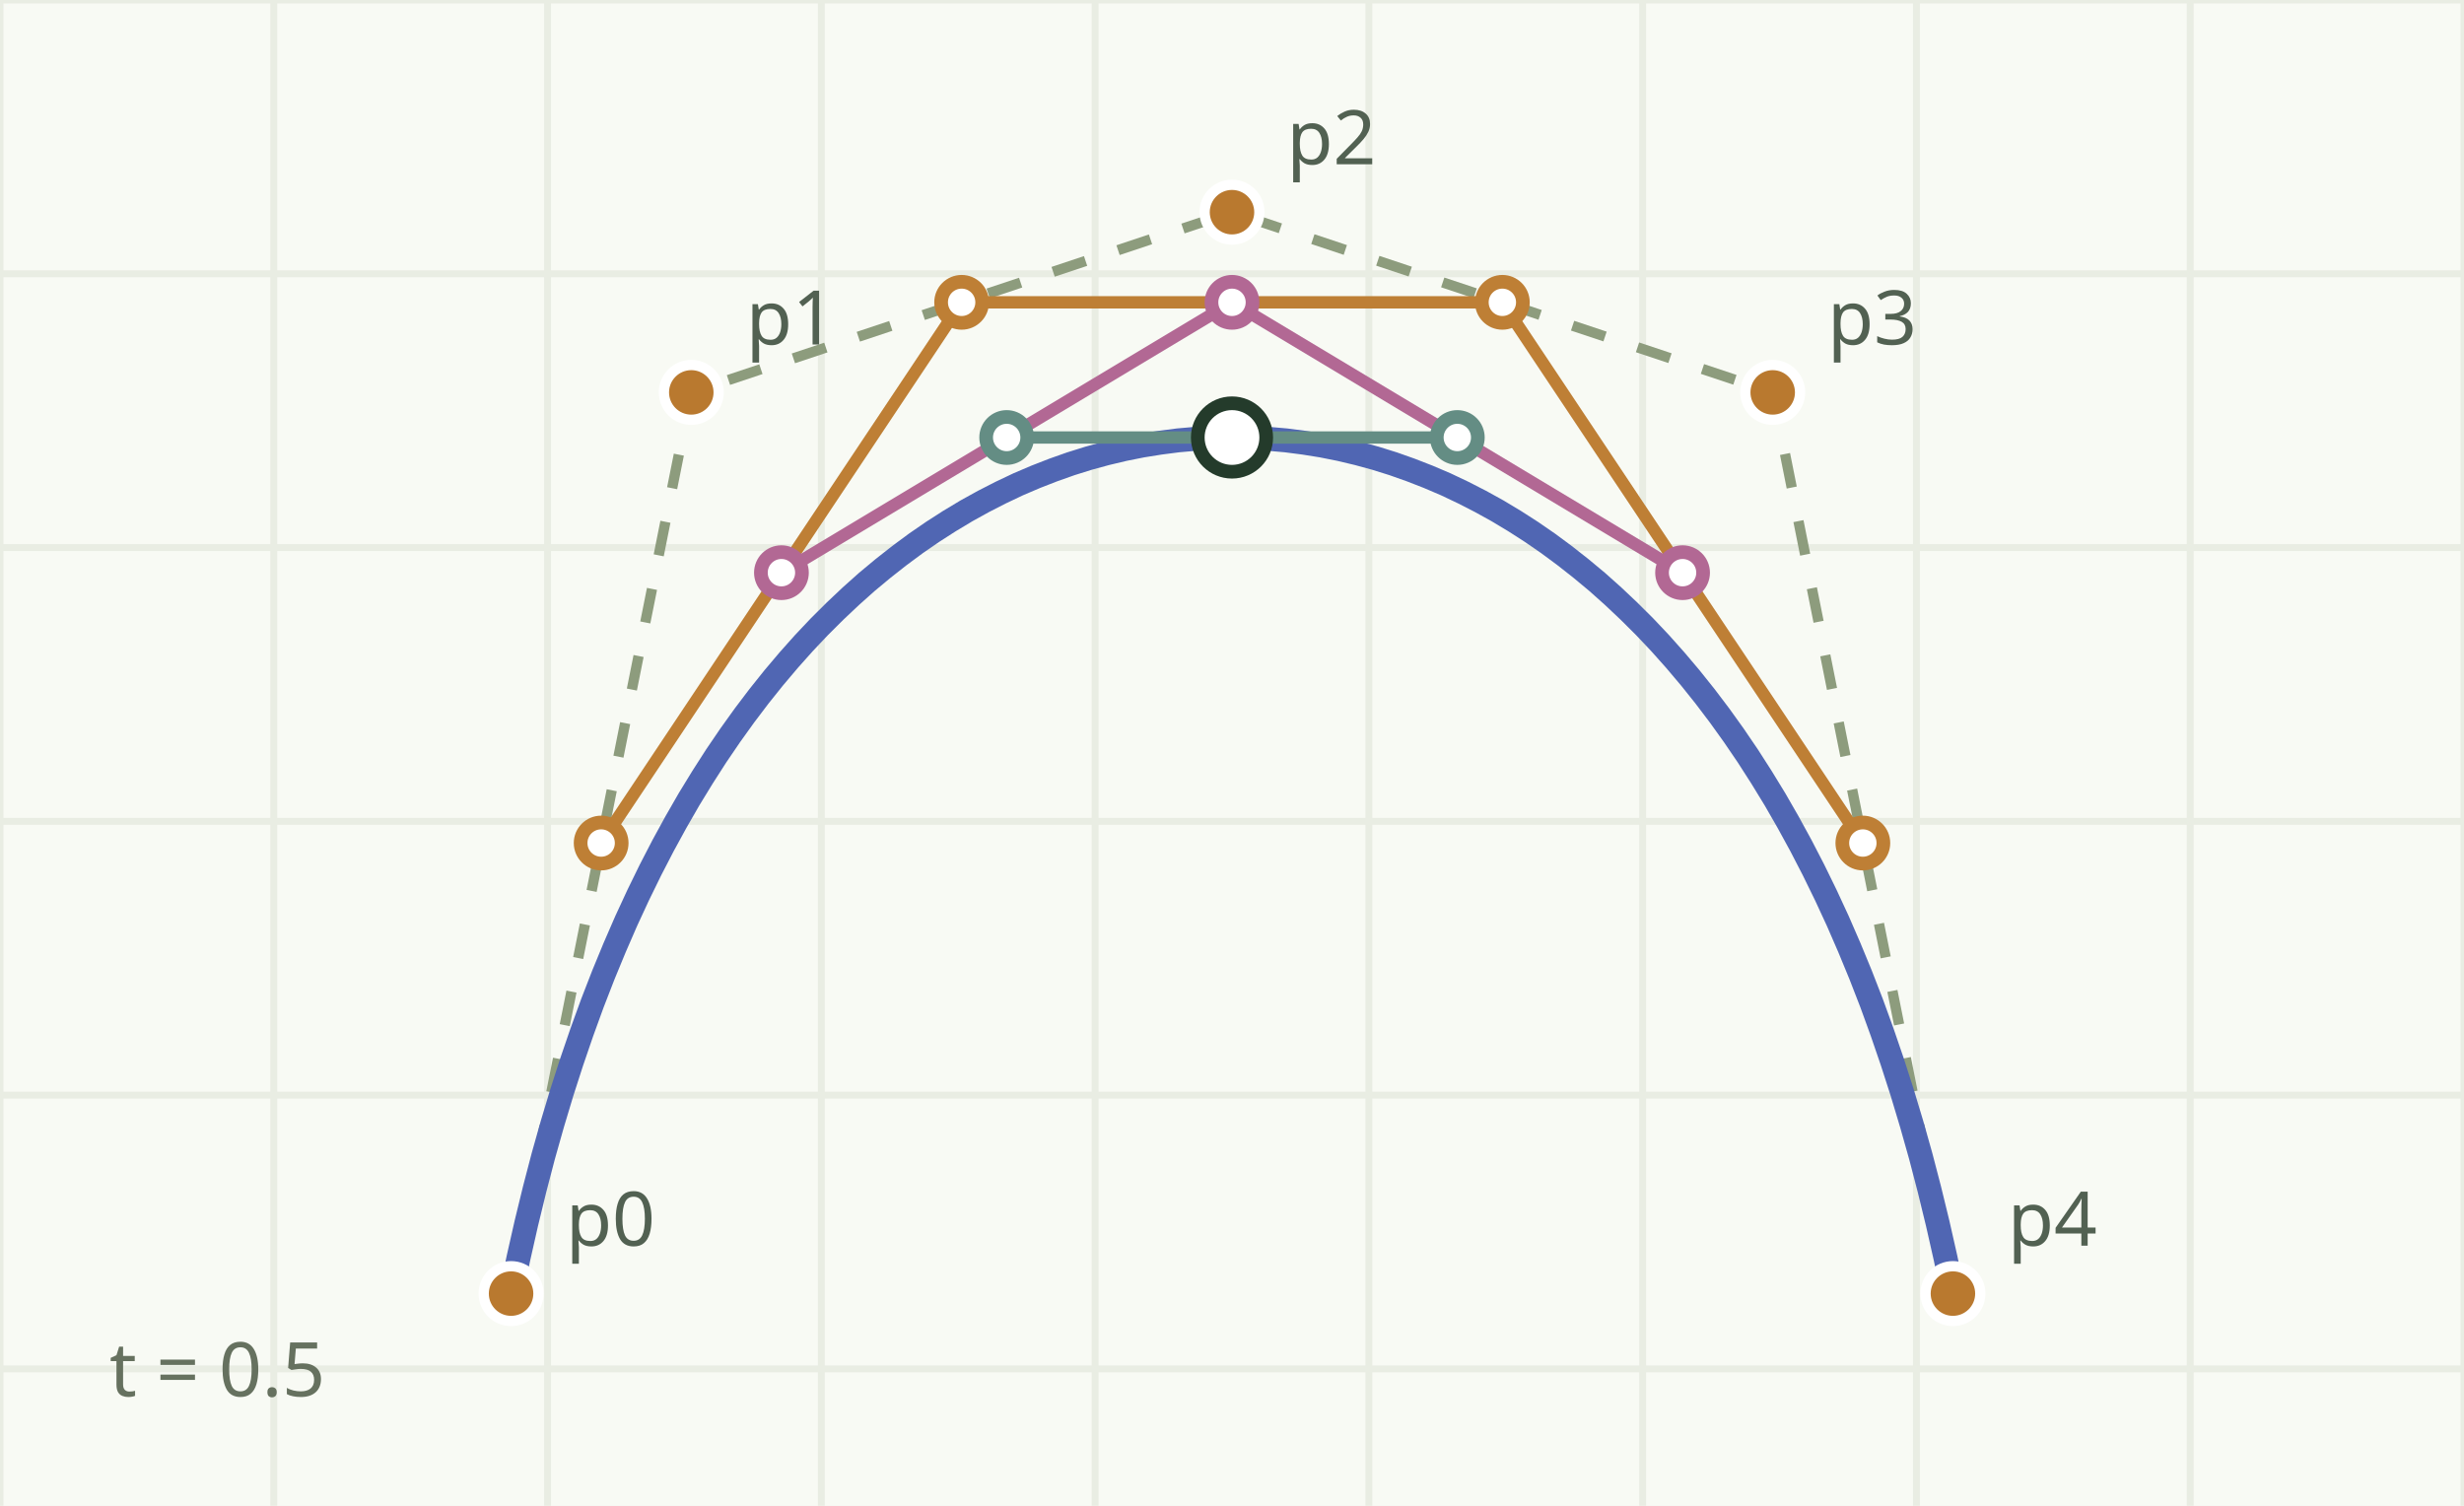
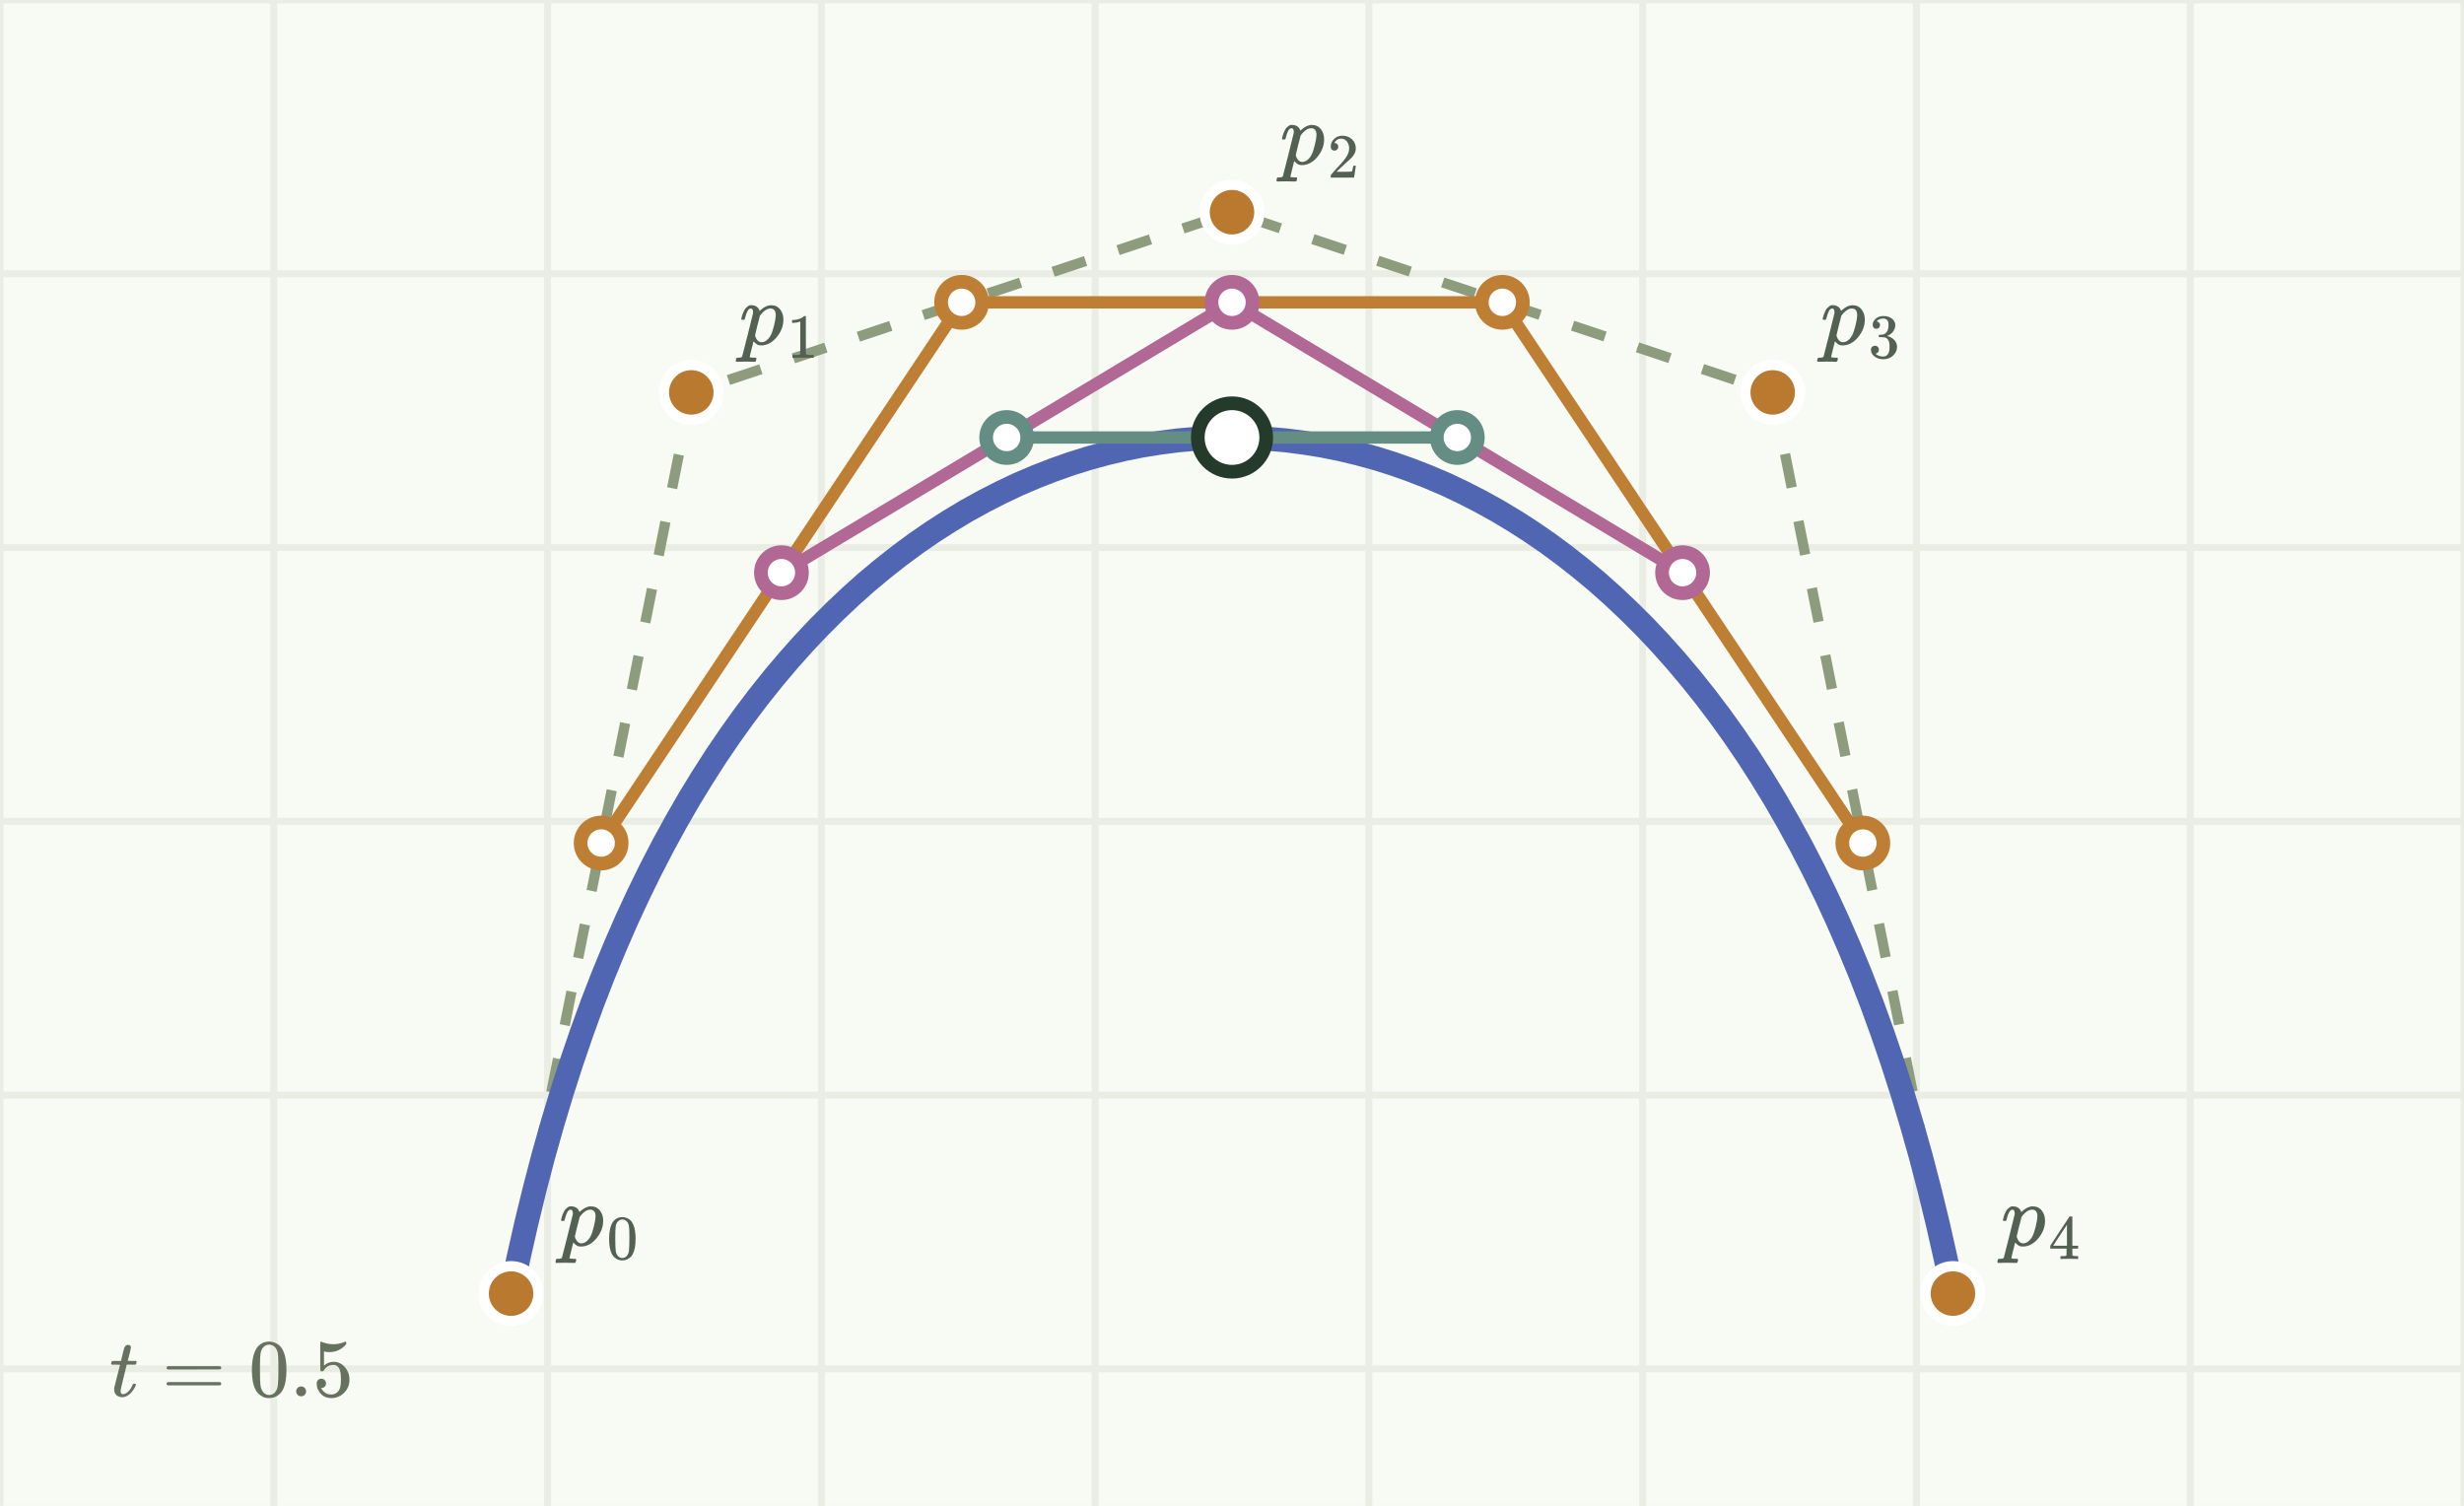
<svg xmlns="http://www.w3.org/2000/svg" viewBox="0 0 360 220" width="360" height="220">
  <rect width="360" height="220" fill="#f8faf4" />
  <path d="M0 0V220" stroke="#e9ede3" />
  <path d="M40 0V220" stroke="#e9ede3" />
  <path d="M80 0V220" stroke="#e9ede3" />
  <path d="M120 0V220" stroke="#e9ede3" />
  <path d="M160 0V220" stroke="#e9ede3" />
  <path d="M200 0V220" stroke="#e9ede3" />
  <path d="M240 0V220" stroke="#e9ede3" />
  <path d="M280 0V220" stroke="#e9ede3" />
  <path d="M320 0V220" stroke="#e9ede3" />
  <path d="M360 0V220" stroke="#e9ede3" />
  <path d="M0 0H360" stroke="#e9ede3" />
  <path d="M0 40H360" stroke="#e9ede3" />
  <path d="M0 80H360" stroke="#e9ede3" />
  <path d="M0 120H360" stroke="#e9ede3" />
  <path d="M0 160H360" stroke="#e9ede3" />
  <path d="M0 200H360" stroke="#e9ede3" />
  <path d="M74.67,189.00 L101.00,57.33 L180.00,31.00 L259.00,57.33 L285.33,189.00" fill="none" stroke="#8d9c7d" stroke-width="1.5" stroke-dasharray="5 5" />
  <path d="M74.67,189.00 L75.75,183.80 L76.90,178.72 L78.11,173.76 L79.37,168.93 L80.70,164.22 L82.08,159.63 L83.52,155.16 L85.01,150.81 L86.55,146.57 L88.15,142.45 L89.80,138.45 L91.49,134.56 L93.24,130.78 L95.03,127.12 L96.87,123.56 L98.75,120.12 L100.67,116.78 L102.64,113.56 L104.64,110.44 L106.69,107.43 L108.77,104.53 L110.89,101.73 L113.05,99.03 L115.24,96.44 L117.46,93.95 L119.71,91.57 L122.00,89.29 L124.31,87.11 L126.65,85.02 L129.02,83.05 L131.41,81.17 L133.83,79.38 L136.27,77.70 L138.73,76.12 L141.21,74.63 L143.71,73.25 L146.23,71.96 L148.76,70.76 L151.31,69.67 L153.88,68.67 L156.45,67.76 L159.04,66.95 L161.64,66.24 L164.25,65.62 L166.86,65.10 L169.48,64.68 L172.11,64.34 L174.74,64.11 L177.37,63.96 L180.00,63.92 L182.63,63.96 L185.26,64.11 L187.89,64.34 L190.52,64.68 L193.14,65.10 L195.75,65.62 L198.36,66.24 L200.96,66.95 L203.55,67.76 L206.12,68.67 L208.69,69.67 L211.24,70.76 L213.77,71.96 L216.29,73.25 L218.79,74.63 L221.27,76.12 L223.73,77.70 L226.17,79.38 L228.59,81.17 L230.98,83.05 L233.35,85.02 L235.69,87.11 L238.00,89.29 L240.29,91.57 L242.54,93.95 L244.76,96.44 L246.95,99.03 L249.11,101.73 L251.23,104.53 L253.31,107.43 L255.36,110.44 L257.36,113.56 L259.33,116.78 L261.25,120.12 L263.13,123.56 L264.97,127.12 L266.76,130.78 L268.51,134.56 L270.20,138.45 L271.85,142.45 L273.45,146.57 L274.99,150.81 L276.48,155.16 L277.92,159.63 L279.30,164.22 L280.63,168.93 L281.89,173.76 L283.10,178.72 L284.25,183.80 L285.33,189.00" fill="none" stroke="#5066b3" stroke-width="3.5" stroke-linecap="round" />
  <path d="M87.83,123.17 L140.50,44.17 L219.50,44.17 L272.17,123.17" fill="none" stroke="#be7f35" stroke-width="1.8" />
  <circle cx="87.83" cy="123.17" r="3" fill="white" stroke="#be7f35" stroke-width="2" />
  <circle cx="140.50" cy="44.17" r="3" fill="white" stroke="#be7f35" stroke-width="2" />
  <circle cx="219.50" cy="44.17" r="3" fill="white" stroke="#be7f35" stroke-width="2" />
  <circle cx="272.17" cy="123.17" r="3" fill="white" stroke="#be7f35" stroke-width="2" />
  <path d="M114.17,83.67 L180.00,44.17 L245.83,83.67" fill="none" stroke="#b26894" stroke-width="1.8" />
  <circle cx="114.17" cy="83.67" r="3" fill="white" stroke="#b26894" stroke-width="2" />
  <circle cx="180.00" cy="44.17" r="3" fill="white" stroke="#b26894" stroke-width="2" />
  <circle cx="245.83" cy="83.67" r="3" fill="white" stroke="#b26894" stroke-width="2" />
  <path d="M147.08,63.92 L212.92,63.92" fill="none" stroke="#648d84" stroke-width="1.8" />
  <circle cx="147.08" cy="63.92" r="3" fill="white" stroke="#648d84" stroke-width="2" />
  <circle cx="212.92" cy="63.92" r="3" fill="white" stroke="#648d84" stroke-width="2" />
  <path d="M180.00,63.92" fill="none" stroke="#243b2b" stroke-width="1.8" />
  <circle cx="180.00" cy="63.92" r="5" fill="white" stroke="#243b2b" stroke-width="2" />
  <circle cx="74.67" cy="189.00" r="4" fill="#b9792f" stroke="white" stroke-width="1.5" />
-   <text x="82.67" y="182.00" font-family="system-ui,sans-serif" font-size="11" fill="#526152">p0</text>
+   <svg x="81.67" y="176.25" width="12.21" height="8.27" viewBox="0 -442 939.6 636" color="#526152" overflow="visible">
+     <g stroke="currentColor" fill="currentColor" stroke-width="0" transform="scale(1,-1)">
+       <g>
+         <g>
+           <g>
+             <path d="M23 287Q24 290 25 295T30 317T40 348T55 381T75 411T101 433T134 442Q209 442 230 378L240 387Q302 442 358 442Q423 442 460 395T497 281Q497 173 421 82T249 -10Q227 -10 210 -4Q199 1 187 11T168 28L161 36Q160 35 139 -51T118 -138Q118 -144 126 -145T163 -148H188Q194 -155 194 -157T191 -175Q188 -187 185 -190T172 -194Q170 -194 161 -194T127 -193T65 -192Q-5 -192 -24 -194H-32Q-39 -187 -39 -183Q-37 -156 -26 -148H-6Q28 -147 33 -136Q36 -130 94 103T155 350Q156 355 156 364Q156 405 131 405Q109 405 94 377T71 316T59 280Q57 278 43 278H29Q23 284 23 287ZM178 102Q200 26 252 26Q282 26 310 49T356 107Q374 141 392 215T411 325V331Q411 405 350 405Q339 405 328 402T306 393T286 380T269 365T254 350T243 336T235 326L232 322Q232 321 229 308T218 264T204 212Q178 106 178 102Z" />
+           </g>
+           <g transform="translate(536,-150) scale(0.707)">
+             <g>
+               <path d="M96 585Q152 666 249 666Q297 666 345 640T423 548Q460 465 460 320Q460 165 417 83Q397 41 362 16T301 -15T250 -22Q224 -22 198 -16T137 16T82 83Q39 165 39 320Q39 494 96 585ZM321 597Q291 629 250 629Q208 629 178 597Q153 571 145 525T137 333Q137 175 145 125T181 46Q209 16 250 16Q290 16 318 46Q347 76 354 130T362 333Q362 478 354 524T321 597Z" />
+             </g>
+           </g>
+         </g>
+       </g>
+     </g>
+   </svg>
  <circle cx="101.00" cy="57.33" r="4" fill="#b9792f" stroke="white" stroke-width="1.5" />
-   <text x="109.00" y="50.33" font-family="system-ui,sans-serif" font-size="11" fill="#526152">p1</text>
+   <svg x="108.00" y="44.59" width="12.21" height="8.27" viewBox="0 -442 939.6 636" color="#526152" overflow="visible">
+     <g stroke="currentColor" fill="currentColor" stroke-width="0" transform="scale(1,-1)">
+       <g>
+         <g>
+           <g>
+             <path d="M23 287Q24 290 25 295T30 317T40 348T55 381T75 411T101 433T134 442Q209 442 230 378L240 387Q302 442 358 442Q423 442 460 395T497 281Q497 173 421 82T249 -10Q227 -10 210 -4Q199 1 187 11T168 28L161 36Q160 35 139 -51T118 -138Q118 -144 126 -145T163 -148H188Q194 -155 194 -157T191 -175Q188 -187 185 -190T172 -194Q170 -194 161 -194T127 -193T65 -192Q-5 -192 -24 -194H-32Q-39 -187 -39 -183Q-37 -156 -26 -148H-6Q28 -147 33 -136Q36 -130 94 103T155 350Q156 355 156 364Q156 405 131 405Q109 405 94 377T71 316T59 280Q57 278 43 278H29Q23 284 23 287ZM178 102Q200 26 252 26Q282 26 310 49T356 107Q374 141 392 215T411 325V331Q411 405 350 405Q339 405 328 402T306 393T286 380T269 365T254 350T243 336T235 326L232 322Q232 321 229 308T218 264T204 212Q178 106 178 102Z" />
+           </g>
+           <g transform="translate(536,-150) scale(0.707)">
+             <g>
+               <path d="M213 578L200 573Q186 568 160 563T102 556H83V602H102Q149 604 189 617T245 641T273 663Q275 666 285 666Q294 666 302 660V361L303 61Q310 54 315 52T339 48T401 46H427V0H416Q395 3 257 3Q121 3 100 0H88V46H114Q136 46 152 46T177 47T193 50T201 52T207 57T213 61V578Z" />
+             </g>
+           </g>
+         </g>
+       </g>
+     </g>
+   </svg>
  <circle cx="180.00" cy="31.00" r="4" fill="#b9792f" stroke="white" stroke-width="1.5" />
-   <text x="188.00" y="24.00" font-family="system-ui,sans-serif" font-size="11" fill="#526152">p2</text>
+   <svg x="187.00" y="18.25" width="12.21" height="8.27" viewBox="0 -442 939.6 636" color="#526152" overflow="visible">
+     <g stroke="currentColor" fill="currentColor" stroke-width="0" transform="scale(1,-1)">
+       <g>
+         <g>
+           <g>
+             <path d="M23 287Q24 290 25 295T30 317T40 348T55 381T75 411T101 433T134 442Q209 442 230 378L240 387Q302 442 358 442Q423 442 460 395T497 281Q497 173 421 82T249 -10Q227 -10 210 -4Q199 1 187 11T168 28L161 36Q160 35 139 -51T118 -138Q118 -144 126 -145T163 -148H188Q194 -155 194 -157T191 -175Q188 -187 185 -190T172 -194Q170 -194 161 -194T127 -193T65 -192Q-5 -192 -24 -194H-32Q-39 -187 -39 -183Q-37 -156 -26 -148H-6Q28 -147 33 -136Q36 -130 94 103T155 350Q156 355 156 364Q156 405 131 405Q109 405 94 377T71 316T59 280Q57 278 43 278H29Q23 284 23 287ZM178 102Q200 26 252 26Q282 26 310 49T356 107Q374 141 392 215T411 325V331Q411 405 350 405Q339 405 328 402T306 393T286 380T269 365T254 350T243 336T235 326L232 322Q232 321 229 308T218 264T204 212Q178 106 178 102Z" />
+           </g>
+           <g transform="translate(536,-150) scale(0.707)">
+             <g>
+               <path d="M109 429Q82 429 66 447T50 491Q50 562 103 614T235 666Q326 666 387 610T449 465Q449 422 429 383T381 315T301 241Q265 210 201 149L142 93L218 92Q375 92 385 97Q392 99 409 186V189H449V186Q448 183 436 95T421 3V0H50V19V31Q50 38 56 46T86 81Q115 113 136 137Q145 147 170 174T204 211T233 244T261 278T284 308T305 340T320 369T333 401T340 431T343 464Q343 527 309 573T212 619Q179 619 154 602T119 569T109 550Q109 549 114 549Q132 549 151 535T170 489Q170 464 154 447T109 429Z" />
+             </g>
+           </g>
+         </g>
+       </g>
+     </g>
+   </svg>
  <circle cx="259.00" cy="57.33" r="4" fill="#b9792f" stroke="white" stroke-width="1.5" />
-   <text x="267.00" y="50.33" font-family="system-ui,sans-serif" font-size="11" fill="#526152">p3</text>
+   <svg x="266.00" y="44.59" width="12.21" height="8.27" viewBox="0 -442 939.6 636" color="#526152" overflow="visible">
+     <g stroke="currentColor" fill="currentColor" stroke-width="0" transform="scale(1,-1)">
+       <g>
+         <g>
+           <g>
+             <path d="M23 287Q24 290 25 295T30 317T40 348T55 381T75 411T101 433T134 442Q209 442 230 378L240 387Q302 442 358 442Q423 442 460 395T497 281Q497 173 421 82T249 -10Q227 -10 210 -4Q199 1 187 11T168 28L161 36Q160 35 139 -51T118 -138Q118 -144 126 -145T163 -148H188Q194 -155 194 -157T191 -175Q188 -187 185 -190T172 -194Q170 -194 161 -194T127 -193T65 -192Q-5 -192 -24 -194H-32Q-39 -187 -39 -183Q-37 -156 -26 -148H-6Q28 -147 33 -136Q36 -130 94 103T155 350Q156 355 156 364Q156 405 131 405Q109 405 94 377T71 316T59 280Q57 278 43 278H29Q23 284 23 287ZM178 102Q200 26 252 26Q282 26 310 49T356 107Q374 141 392 215T411 325V331Q411 405 350 405Q339 405 328 402T306 393T286 380T269 365T254 350T243 336T235 326L232 322Q232 321 229 308T218 264T204 212Q178 106 178 102Z" />
+           </g>
+           <g transform="translate(536,-150) scale(0.707)">
+             <g>
+               <path d="M127 463Q100 463 85 480T69 524Q69 579 117 622T233 665Q268 665 277 664Q351 652 390 611T430 522Q430 470 396 421T302 350L299 348Q299 347 308 345T337 336T375 315Q457 262 457 175Q457 96 395 37T238 -22Q158 -22 100 21T42 130Q42 158 60 175T105 193Q133 193 151 175T169 130Q169 119 166 110T159 94T148 82T136 74T126 70T118 67L114 66Q165 21 238 21Q293 21 321 74Q338 107 338 175V195Q338 290 274 322Q259 328 213 329L171 330L168 332Q166 335 166 348Q166 366 174 366Q202 366 232 371Q266 376 294 413T322 525V533Q322 590 287 612Q265 626 240 626Q208 626 181 615T143 592T132 580H135Q138 579 143 578T153 573T165 566T175 555T183 540T186 520Q186 498 172 481T127 463Z" />
+             </g>
+           </g>
+         </g>
+       </g>
+     </g>
+   </svg>
  <circle cx="285.33" cy="189.00" r="4" fill="#b9792f" stroke="white" stroke-width="1.5" />
-   <text x="293.33" y="182.00" font-family="system-ui,sans-serif" font-size="11" fill="#526152">p4</text>
-   <text x="16" y="204" font-family="system-ui,sans-serif" font-size="11" fill="#66715f">t = 0.5</text>
+   <svg x="292.33" y="176.25" width="12.21" height="8.27" viewBox="0 -442 939.6 636" color="#526152" overflow="visible">
+     <g stroke="currentColor" fill="currentColor" stroke-width="0" transform="scale(1,-1)">
+       <g>
+         <g>
+           <g>
+             <path d="M23 287Q24 290 25 295T30 317T40 348T55 381T75 411T101 433T134 442Q209 442 230 378L240 387Q302 442 358 442Q423 442 460 395T497 281Q497 173 421 82T249 -10Q227 -10 210 -4Q199 1 187 11T168 28L161 36Q160 35 139 -51T118 -138Q118 -144 126 -145T163 -148H188Q194 -155 194 -157T191 -175Q188 -187 185 -190T172 -194Q170 -194 161 -194T127 -193T65 -192Q-5 -192 -24 -194H-32Q-39 -187 -39 -183Q-37 -156 -26 -148H-6Q28 -147 33 -136Q36 -130 94 103T155 350Q156 355 156 364Q156 405 131 405Q109 405 94 377T71 316T59 280Q57 278 43 278H29Q23 284 23 287ZM178 102Q200 26 252 26Q282 26 310 49T356 107Q374 141 392 215T411 325V331Q411 405 350 405Q339 405 328 402T306 393T286 380T269 365T254 350T243 336T235 326L232 322Q232 321 229 308T218 264T204 212Q178 106 178 102Z" />
+           </g>
+           <g transform="translate(536,-150) scale(0.707)">
+             <g>
+               <path d="M462 0Q444 3 333 3Q217 3 199 0H190V46H221Q241 46 248 46T265 48T279 53T286 61Q287 63 287 115V165H28V211L179 442Q332 674 334 675Q336 677 355 677H373L379 671V211H471V165H379V114Q379 73 379 66T385 54Q393 47 442 46H471V0H462ZM293 211V545L74 212L183 211H293Z" />
+             </g>
+           </g>
+         </g>
+       </g>
+     </g>
+   </svg>
+   <svg x="16.00" y="196.01" width="35.67" height="8.98" viewBox="0 -666 2972.6 748" color="#66715f" overflow="visible">
+     <g stroke="currentColor" fill="currentColor" stroke-width="0" transform="scale(1,-1)">
+       <g>
+         <g>
+           <path d="M26 385Q19 392 19 395Q19 399 22 411T27 425Q29 430 36 430T87 431H140L159 511Q162 522 166 540T173 566T179 586T187 603T197 615T211 624T229 626Q247 625 254 615T261 596Q261 589 252 549T232 470L222 433Q222 431 272 431H323Q330 424 330 420Q330 398 317 385H210L174 240Q135 80 135 68Q135 26 162 26Q197 26 230 60T283 144Q285 150 288 151T303 153H307Q322 153 322 145Q322 142 319 133Q314 117 301 95T267 48T216 6T155 -11Q125 -11 98 4T59 56Q57 64 57 83V101L92 241Q127 382 128 383Q128 385 77 385H26Z" />
+         </g>
+         <g transform="translate(638.8,0)">
+           <path d="M56 347Q56 360 70 367H707Q722 359 722 347Q722 336 708 328L390 327H72Q56 332 56 347ZM56 153Q56 168 72 173H708Q722 163 722 153Q722 140 707 133H70Q56 140 56 153Z" />
+         </g>
+         <g transform="translate(1694.6,0)">
+           <path d="M96 585Q152 666 249 666Q297 666 345 640T423 548Q460 465 460 320Q460 165 417 83Q397 41 362 16T301 -15T250 -22Q224 -22 198 -16T137 16T82 83Q39 165 39 320Q39 494 96 585ZM321 597Q291 629 250 629Q208 629 178 597Q153 571 145 525T137 333Q137 175 145 125T181 46Q209 16 250 16Q290 16 318 46Q347 76 354 130T362 333Q362 478 354 524T321 597Z" />
+           <path d="M78 60Q78 84 95 102T138 120Q162 120 180 104T199 61Q199 36 182 18T139 0T96 17T78 60Z" transform="translate(500,0)" />
+           <path d="M164 157Q164 133 148 117T109 101H102Q148 22 224 22Q294 22 326 82Q345 115 345 210Q345 313 318 349Q292 382 260 382H254Q176 382 136 314Q132 307 129 306T114 304Q97 304 95 310Q93 314 93 485V614Q93 664 98 664Q100 666 102 666Q103 666 123 658T178 642T253 634Q324 634 389 662Q397 666 402 666Q410 666 410 648V635Q328 538 205 538Q174 538 149 544L139 546V374Q158 388 169 396T205 412T256 420Q337 420 393 355T449 201Q449 109 385 44T229 -22Q148 -22 99 32T50 154Q50 178 61 192T84 210T107 214Q132 214 148 197T164 157Z" transform="translate(778,0)" />
+         </g>
+       </g>
+     </g>
+   </svg>
</svg>
